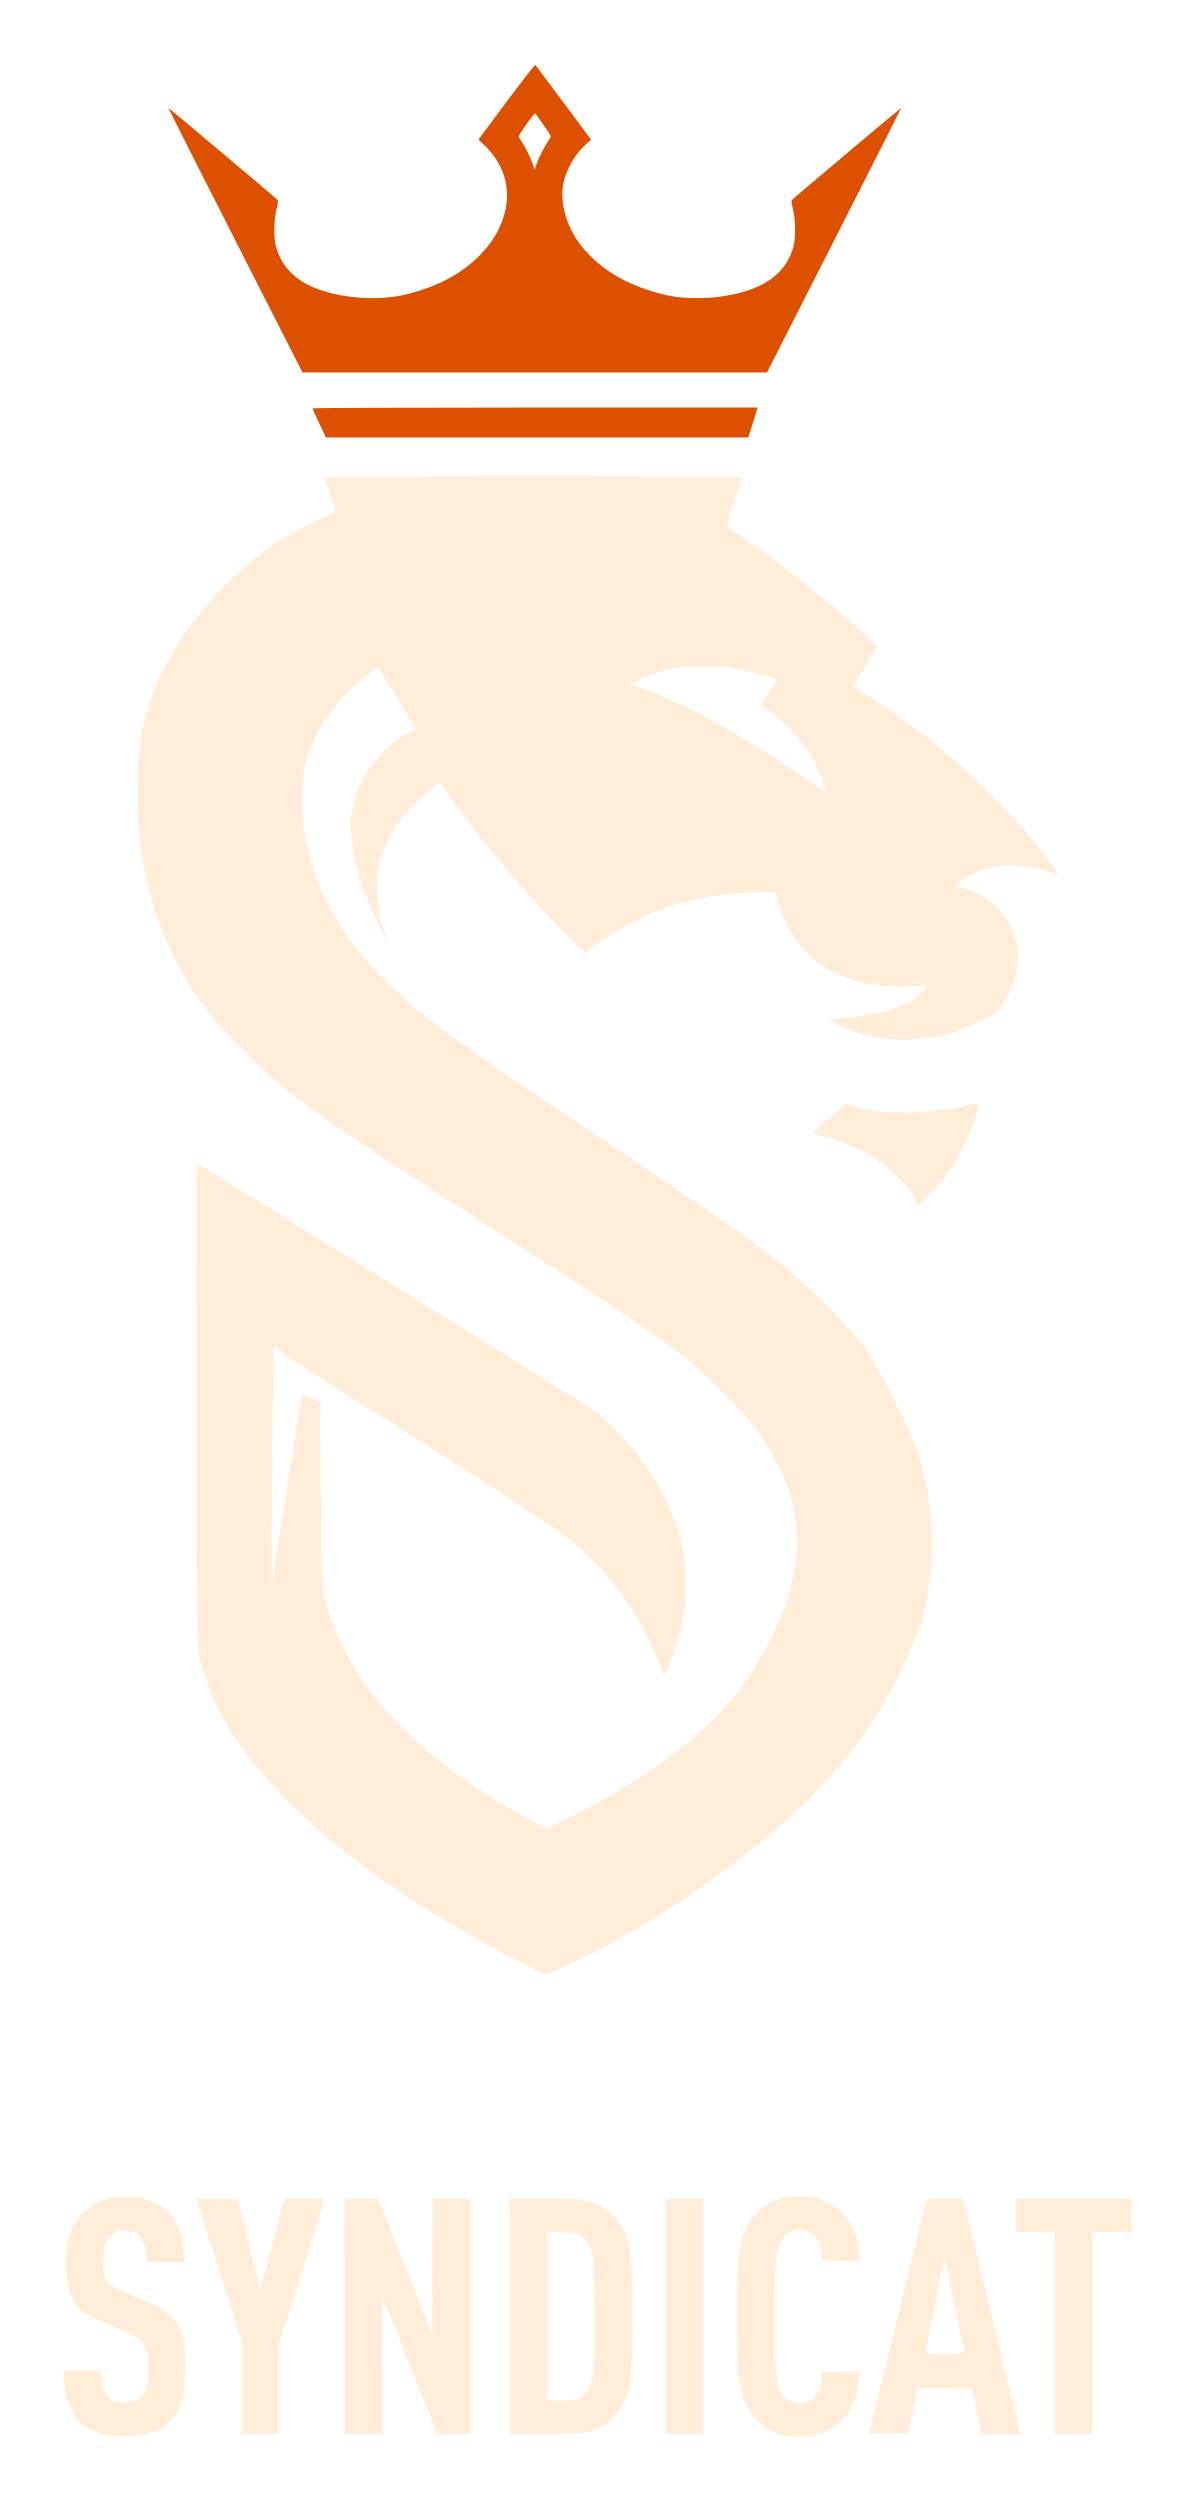
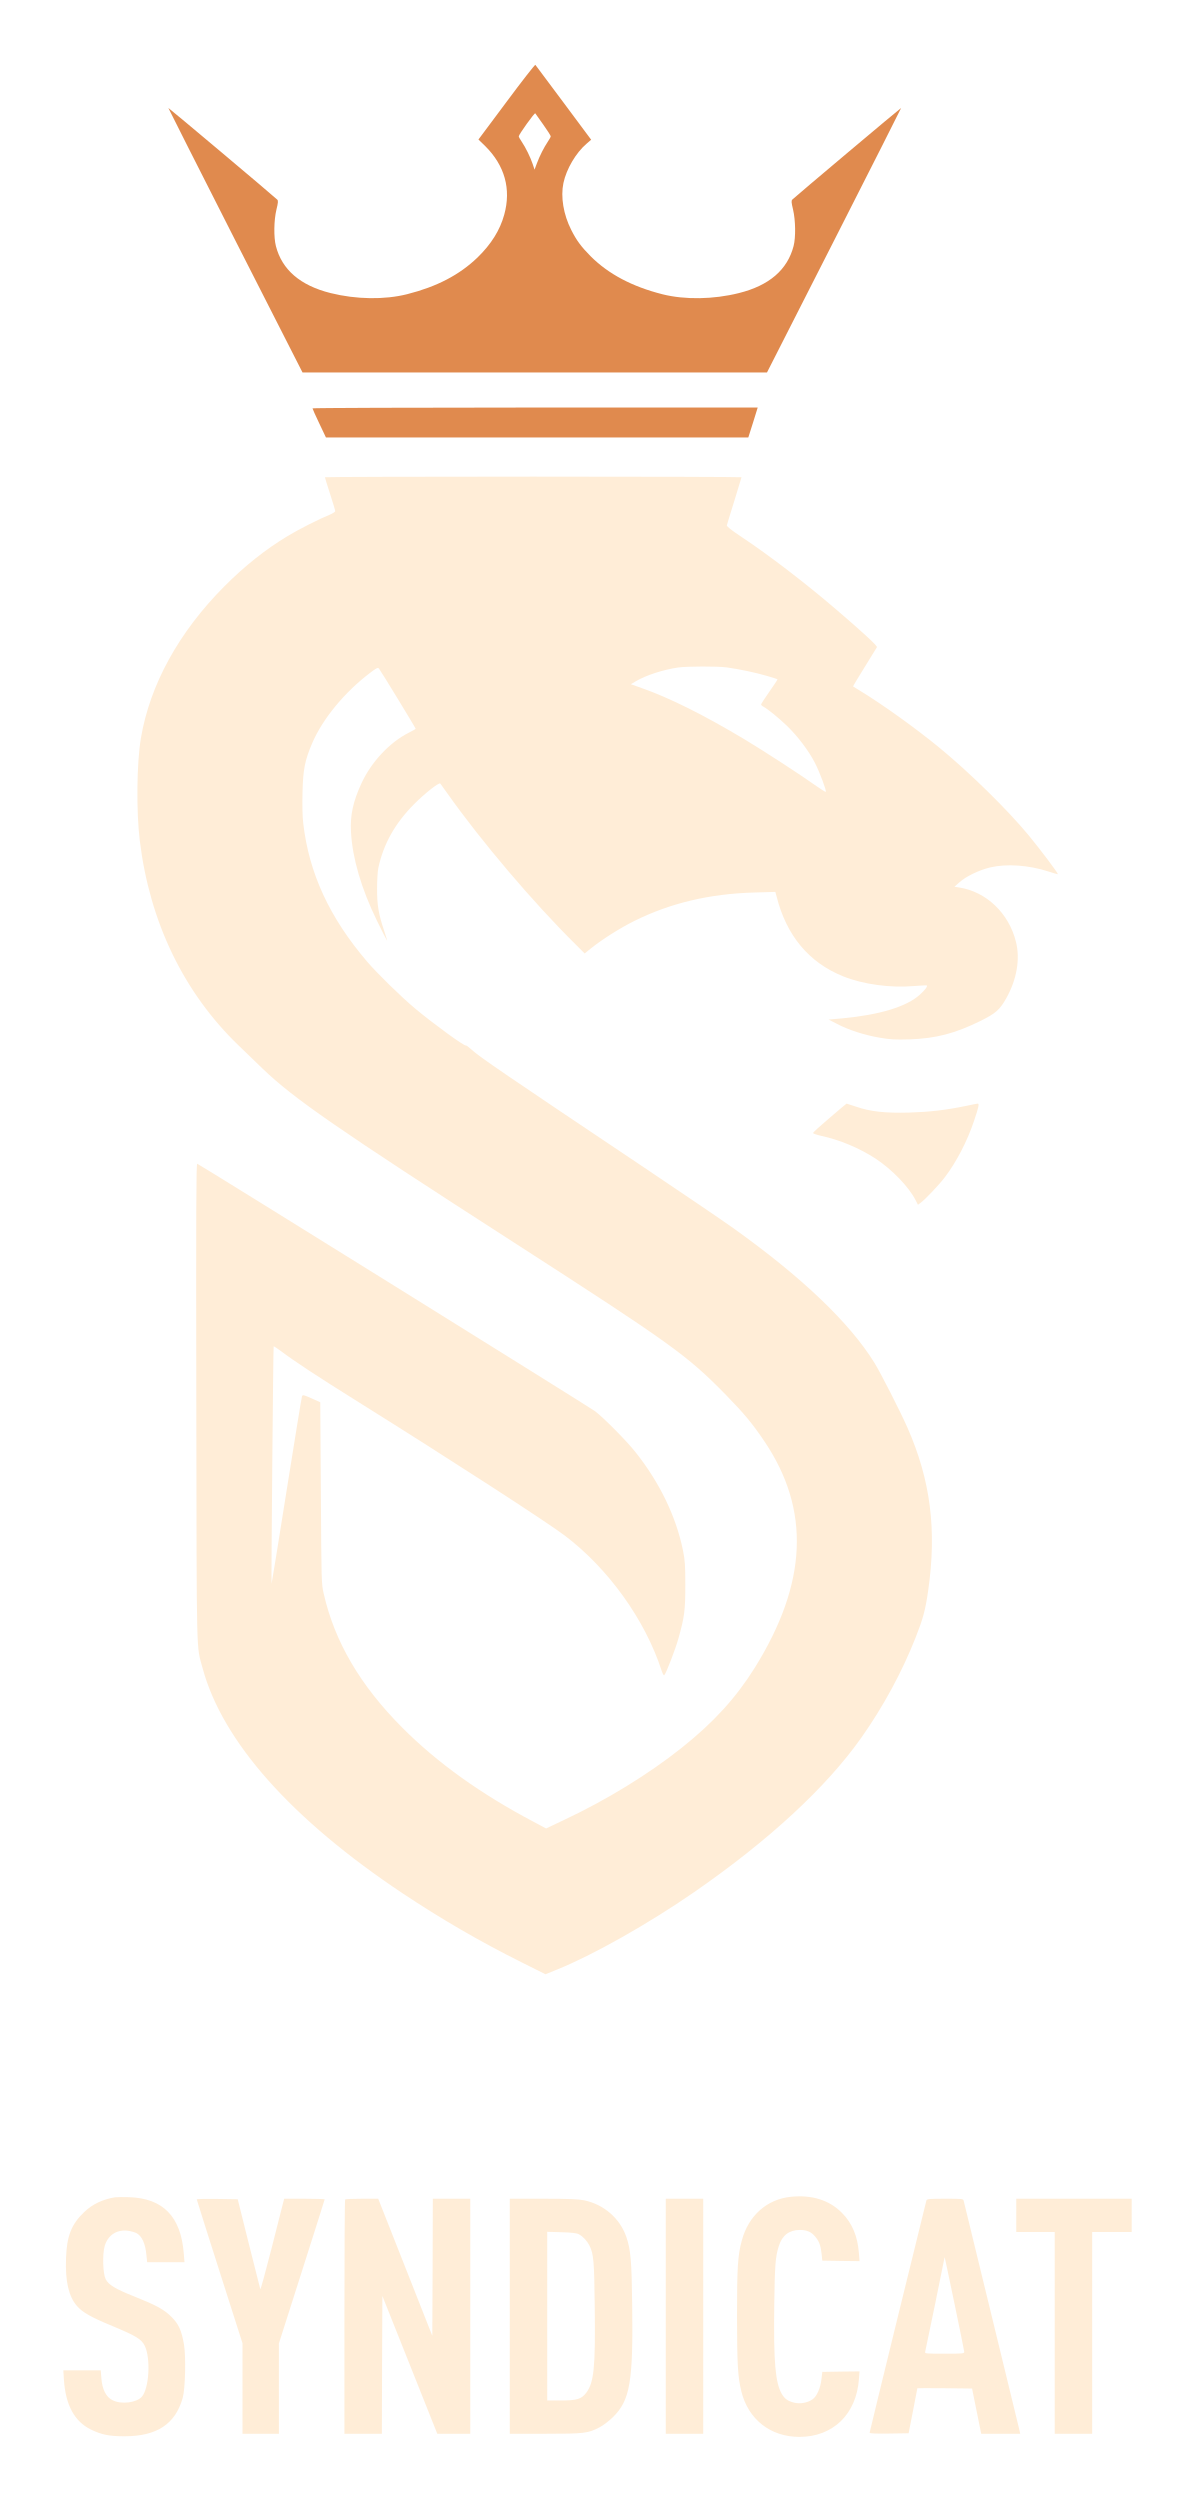
<svg xmlns="http://www.w3.org/2000/svg" viewBox="0 0 225.24 471.31" width="225" height="471">
  <g transform="translate(-48.027,-8.810) scale(0.1944895)">
    <g transform="translate(0,2067) scale(0.1,-0.1)" fill-rule="evenodd">
      <path fill="#ffedd7" d="M5620 15594 c0 -4 23 -76 50 -161 28 -85 50 -160 50 -168 0 -7 -26 -23 -57 -36 -91 -36 -301 -142 -404 -205 -214 -129 -417 -290 -614 -488 -441 -443 -722 -954 -809 -1471 -41 -242 -46 -708 -11 -995 96 -791 427 -1476 962 -1990 60 -58 163 -157 229 -221 300 -289 723 -582 2436 -1685 1533 -988 1679 -1093 2058 -1480 176 -180 256 -277 372 -449 448 -664 418 -1374 -93 -2195 -182 -291 -398 -529 -708 -776 -321 -256 -728 -506 -1141 -700 l-175 -83 -122 65 c-510 269 -934 572 -1273 913 -406 407 -656 833 -761 1297 -23 97 -23 113 -28 979 l-6 879 -85 38 c-76 34 -86 36 -92 20 -4 -9 -71 -423 -150 -919 -78 -496 -144 -900 -145 -899 -5 4 16 2298 20 2302 2 2 33 -18 68 -44 131 -99 355 -247 759 -499 905 -566 1811 -1153 1995 -1291 423 -320 780 -817 940 -1310 11 -33 21 -50 26 -45 18 18 108 251 138 359 58 208 66 269 66 514 0 195 -3 240 -23 339 -67 328 -226 657 -460 951 -85 108 -309 334 -392 397 -49 37 -3827 2388 -3858 2400 -10 4 -12 -442 -9 -2318 4 -2552 -1 -2342 62 -2577 193 -710 862 -1462 1937 -2179 379 -252 747 -466 1155 -670 l232 -116 108 44 c349 140 889 445 1333 752 724 501 1282 1017 1621 1497 214 303 396 639 528 974 71 180 94 264 121 453 85 590 23 1073 -201 1581 -70 159 -261 533 -321 630 -243 391 -703 829 -1367 1304 -102 73 -494 339 -871 592 -1336 895 -1596 1072 -1666 1138 -28 26 -54 45 -57 42 -11 -11 -310 206 -492 358 -130 108 -366 339 -464 453 -366 428 -565 858 -621 1343 -8 64 -10 179 -7 300 5 224 23 312 95 480 101 234 311 489 556 676 65 50 79 57 90 45 14 -15 356 -576 356 -584 0 -3 -30 -20 -68 -39 -184 -93 -362 -283 -457 -489 -82 -178 -111 -310 -102 -473 14 -256 100 -549 252 -861 52 -106 96 -193 98 -193 2 0 -11 44 -29 98 -53 156 -69 249 -68 407 0 77 5 167 12 200 50 234 163 434 347 619 105 106 242 213 254 200 4 -5 36 -49 71 -99 323 -457 831 -1056 1239 -1459 l90 -90 58 47 c110 89 288 201 423 268 350 174 732 264 1162 276 l206 6 12 -44 c96 -380 313 -641 646 -775 191 -77 458 -114 685 -94 67 5 124 8 126 6 9 -9 -18 -45 -68 -90 -128 -116 -388 -195 -749 -229 l-135 -12 81 -42 c112 -59 268 -109 415 -134 105 -18 149 -20 289 -16 256 9 441 57 690 180 143 71 184 106 247 218 102 181 137 381 94 549 -69 277 -287 485 -551 526 l-45 7 49 44 c63 56 188 117 296 143 160 38 376 23 566 -39 49 -16 90 -28 92 -26 6 5 -177 248 -283 376 -206 250 -580 616 -868 852 -225 185 -554 421 -762 547 -38 23 -71 44 -73 45 -2 2 48 85 111 186 62 101 116 189 120 195 7 12 -136 144 -392 363 -304 261 -656 530 -916 703 -107 71 -149 105 -147 116 2 10 35 117 73 239 38 122 69 224 69 227 0 3 -909 6 -2020 6 -1111 0 -2020 -3 -2020 -6z m3897 -1844 c122 -17 279 -50 388 -82 55 -16 102 -31 104 -33 2 -2 -33 -56 -78 -119 -44 -63 -81 -120 -81 -125 0 -6 10 -16 23 -22 42 -23 142 -104 226 -184 104 -100 212 -242 273 -361 46 -89 114 -271 105 -281 -3 -2 -43 23 -89 55 -150 107 -519 347 -698 454 -394 236 -728 403 -999 498 l-104 37 47 28 c100 59 266 113 411 134 86 12 380 13 472 1z M10515 9382 c-89 -75 -161 -141 -162 -147 0 -5 34 -17 77 -27 182 -39 373 -119 531 -222 159 -105 324 -276 388 -404 l22 -43 27 20 c41 29 182 178 233 246 114 150 219 353 284 548 45 133 52 167 36 167 -5 0 -53 -9 -107 -21 -203 -42 -359 -60 -559 -66 -233 -6 -375 9 -516 58 -48 16 -88 29 -90 29 -2 0 -76 -62 -164 -138z" />
    </g>
    <g transform="translate(0,2067) scale(0.1,-0.1)" fill-rule="evenodd">
-       <path fill="#dc5000" d="M7382 19235 l-273 -366 64 -62 c191 -189 255 -418 186 -667 -41 -150 -127 -287 -260 -416 -175 -168 -393 -282 -682 -355 -218 -55 -494 -51 -742 11 -293 73 -471 226 -530 455 -22 86 -20 250 5 354 17 69 18 87 8 97 -27 28 -1053 891 -1056 889 -1 -1 291 -579 649 -1284 l652 -1281 2252 0 2252 0 652 1282 c358 704 650 1282 649 1283 -3 2 -1028 -861 -1055 -888 -11 -11 -10 -27 7 -98 24 -103 27 -268 5 -353 -60 -231 -237 -383 -530 -456 -247 -62 -524 -66 -740 -12 -297 75 -526 197 -698 369 -92 93 -136 152 -188 255 -76 150 -104 321 -76 455 29 137 122 294 224 381 l45 39 -267 359 c-147 197 -270 362 -274 367 -4 4 -130 -157 -279 -358z m356 -222 c40 -56 72 -107 72 -113 0 -6 -13 -30 -29 -53 -36 -54 -78 -135 -106 -211 l-22 -59 -18 54 c-22 66 -68 160 -106 216 -16 23 -29 47 -29 53 0 17 153 231 160 223 4 -5 39 -54 78 -110z M5500 16262 c0 -5 29 -70 65 -145 l65 -137 2048 0 2048 0 46 145 45 145 -2158 0 c-1188 0 -2159 -4 -2159 -8z" />
+       <path fill="#e08a4e" d="M7382 19235 l-273 -366 64 -62 c191 -189 255 -418 186 -667 -41 -150 -127 -287 -260 -416 -175 -168 -393 -282 -682 -355 -218 -55 -494 -51 -742 11 -293 73 -471 226 -530 455 -22 86 -20 250 5 354 17 69 18 87 8 97 -27 28 -1053 891 -1056 889 -1 -1 291 -579 649 -1284 l652 -1281 2252 0 2252 0 652 1282 c358 704 650 1282 649 1283 -3 2 -1028 -861 -1055 -888 -11 -11 -10 -27 7 -98 24 -103 27 -268 5 -353 -60 -231 -237 -383 -530 -456 -247 -62 -524 -66 -740 -12 -297 75 -526 197 -698 369 -92 93 -136 152 -188 255 -76 150 -104 321 -76 455 29 137 122 294 224 381 l45 39 -267 359 c-147 197 -270 362 -274 367 -4 4 -130 -157 -279 -358z m356 -222 c40 -56 72 -107 72 -113 0 -6 -13 -30 -29 -53 -36 -54 -78 -135 -106 -211 l-22 -59 -18 54 c-22 66 -68 160 -106 216 -16 23 -29 47 -29 53 0 17 153 231 160 223 4 -5 39 -54 78 -110z M5500 16262 c0 -5 29 -70 65 -145 l65 -137 2048 0 2048 0 46 145 45 145 -2158 0 c-1188 0 -2159 -4 -2159 -8z" />
    </g>
  </g>
  <g transform="translate(-51.354,139.989) scale(0.1961424)">
    <g transform="translate(0,2067) scale(0.1,-0.1)" fill-rule="evenodd">
      <path fill="#ffedd7" d="M10225 6689 c-232 -23 -410 -181 -474 -421 -39 -142 -46 -261 -46 -733 1 -456 7 -575 41 -715 66 -271 280 -440 559 -440 322 0 547 217 572 553 l6 77 -179 -2 -179 -3 -8 -69 c-9 -85 -44 -166 -85 -194 -46 -34 -120 -47 -177 -33 -63 16 -91 36 -120 85 -62 108 -79 308 -72 849 5 387 11 470 44 572 32 103 99 154 201 155 67 0 110 -18 146 -61 40 -46 55 -86 64 -166 l7 -68 179 -3 179 -2 -6 77 c-12 163 -66 291 -165 389 -120 121 -287 173 -487 153z M3725 6684 c-118 -19 -218 -66 -297 -142 -124 -118 -168 -231 -175 -447 -8 -221 26 -366 106 -457 53 -61 134 -107 340 -192 228 -95 280 -127 311 -190 59 -122 42 -411 -28 -490 -52 -58 -199 -76 -282 -33 -62 30 -99 104 -107 211 l-6 76 -180 0 -180 0 6 -92 c16 -243 102 -400 259 -477 102 -50 177 -65 323 -65 312 0 489 117 560 369 25 88 32 401 12 515 -24 136 -51 196 -121 265 -72 71 -143 110 -356 195 -182 72 -249 113 -276 167 -27 56 -32 239 -9 319 32 109 124 165 238 144 26 -5 55 -14 65 -19 55 -29 88 -102 98 -212 l7 -69 180 0 179 0 -7 88 c-29 352 -199 526 -525 537 -58 2 -118 1 -135 -1z M4510 6664 c0 -3 99 -316 220 -695 l220 -689 0 -435 0 -435 175 0 175 0 0 435 0 434 220 690 c121 379 220 692 220 695 0 3 -88 6 -195 6 l-194 0 -10 -37 c-5 -21 -56 -220 -112 -442 -57 -223 -105 -398 -108 -390 -2 8 -52 205 -111 439 l-106 425 -197 3 c-108 1 -197 0 -197 -4z M5937 6663 c-4 -3 -7 -512 -7 -1130 l0 -1123 180 0 180 0 2 663 3 662 264 -662 264 -663 159 0 158 0 0 1130 0 1130 -180 0 -180 0 -2 -659 -3 -659 -260 659 -260 659 -156 0 c-86 0 -159 -3 -162 -7z M7520 5540 l0 -1130 341 0 c377 0 411 4 524 63 33 17 90 61 128 98 164 162 194 339 184 1082 -5 422 -15 530 -56 649 -62 180 -216 313 -406 353 -53 11 -148 15 -392 15 l-323 0 0 -1130z m665 788 c38 -20 78 -63 100 -106 42 -84 47 -149 52 -599 7 -581 -8 -721 -82 -819 -46 -60 -89 -74 -242 -74 l-133 0 0 811 0 811 138 -4 c101 -3 145 -8 167 -20z M9020 5540 l0 -1130 180 0 180 0 0 1130 0 1130 -180 0 -180 0 0 -1130z M11526 6653 c-13 -47 -546 -2224 -546 -2233 0 -7 61 -10 187 -8 l188 3 42 215 c23 118 42 216 42 218 1 1 119 1 263 0 l263 -3 44 -217 44 -218 188 0 187 0 -13 58 c-8 31 -129 530 -269 1107 -141 578 -258 1060 -261 1073 -5 22 -7 22 -180 22 -157 0 -174 -2 -179 -17z m364 -1455 c0 -17 -16 -18 -191 -18 -177 0 -190 1 -185 18 5 15 185 892 187 910 1 11 188 -891 189 -910z M12390 6510 l0 -160 185 0 185 0 0 -970 0 -970 180 0 180 0 0 970 0 970 190 0 190 0 0 160 0 160 -555 0 -555 0 0 -160z" />
    </g>
  </g>
</svg>
